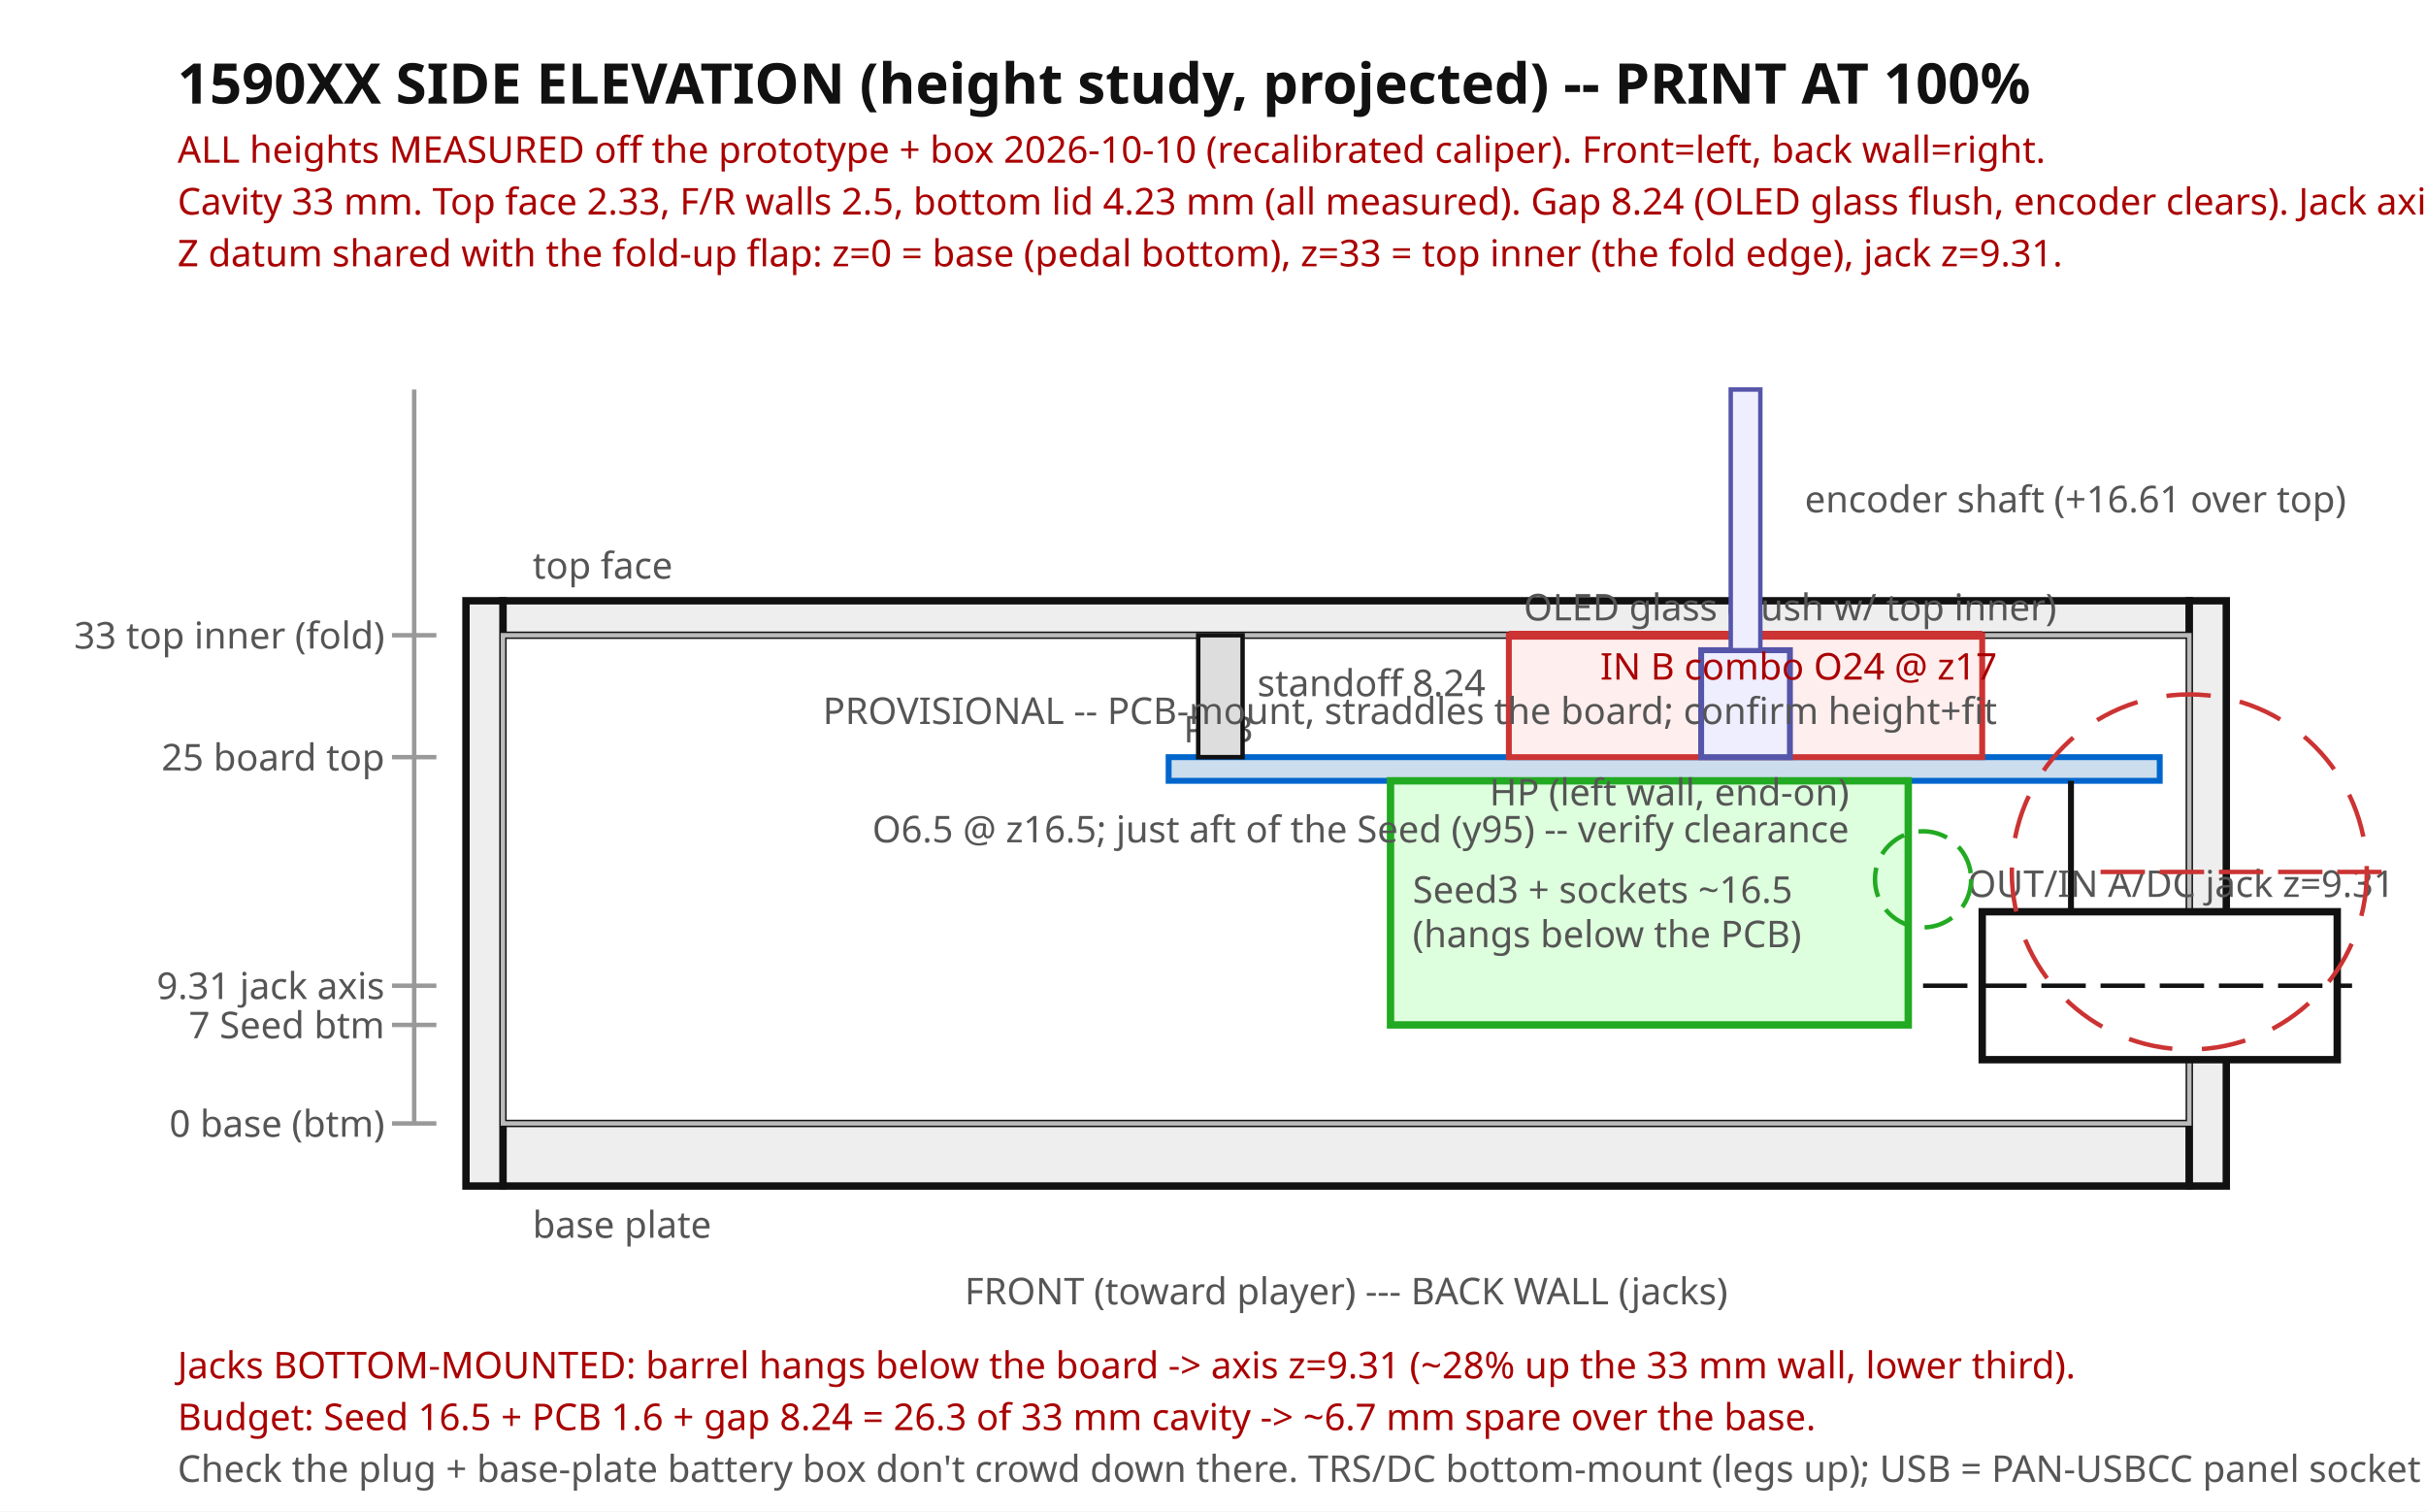
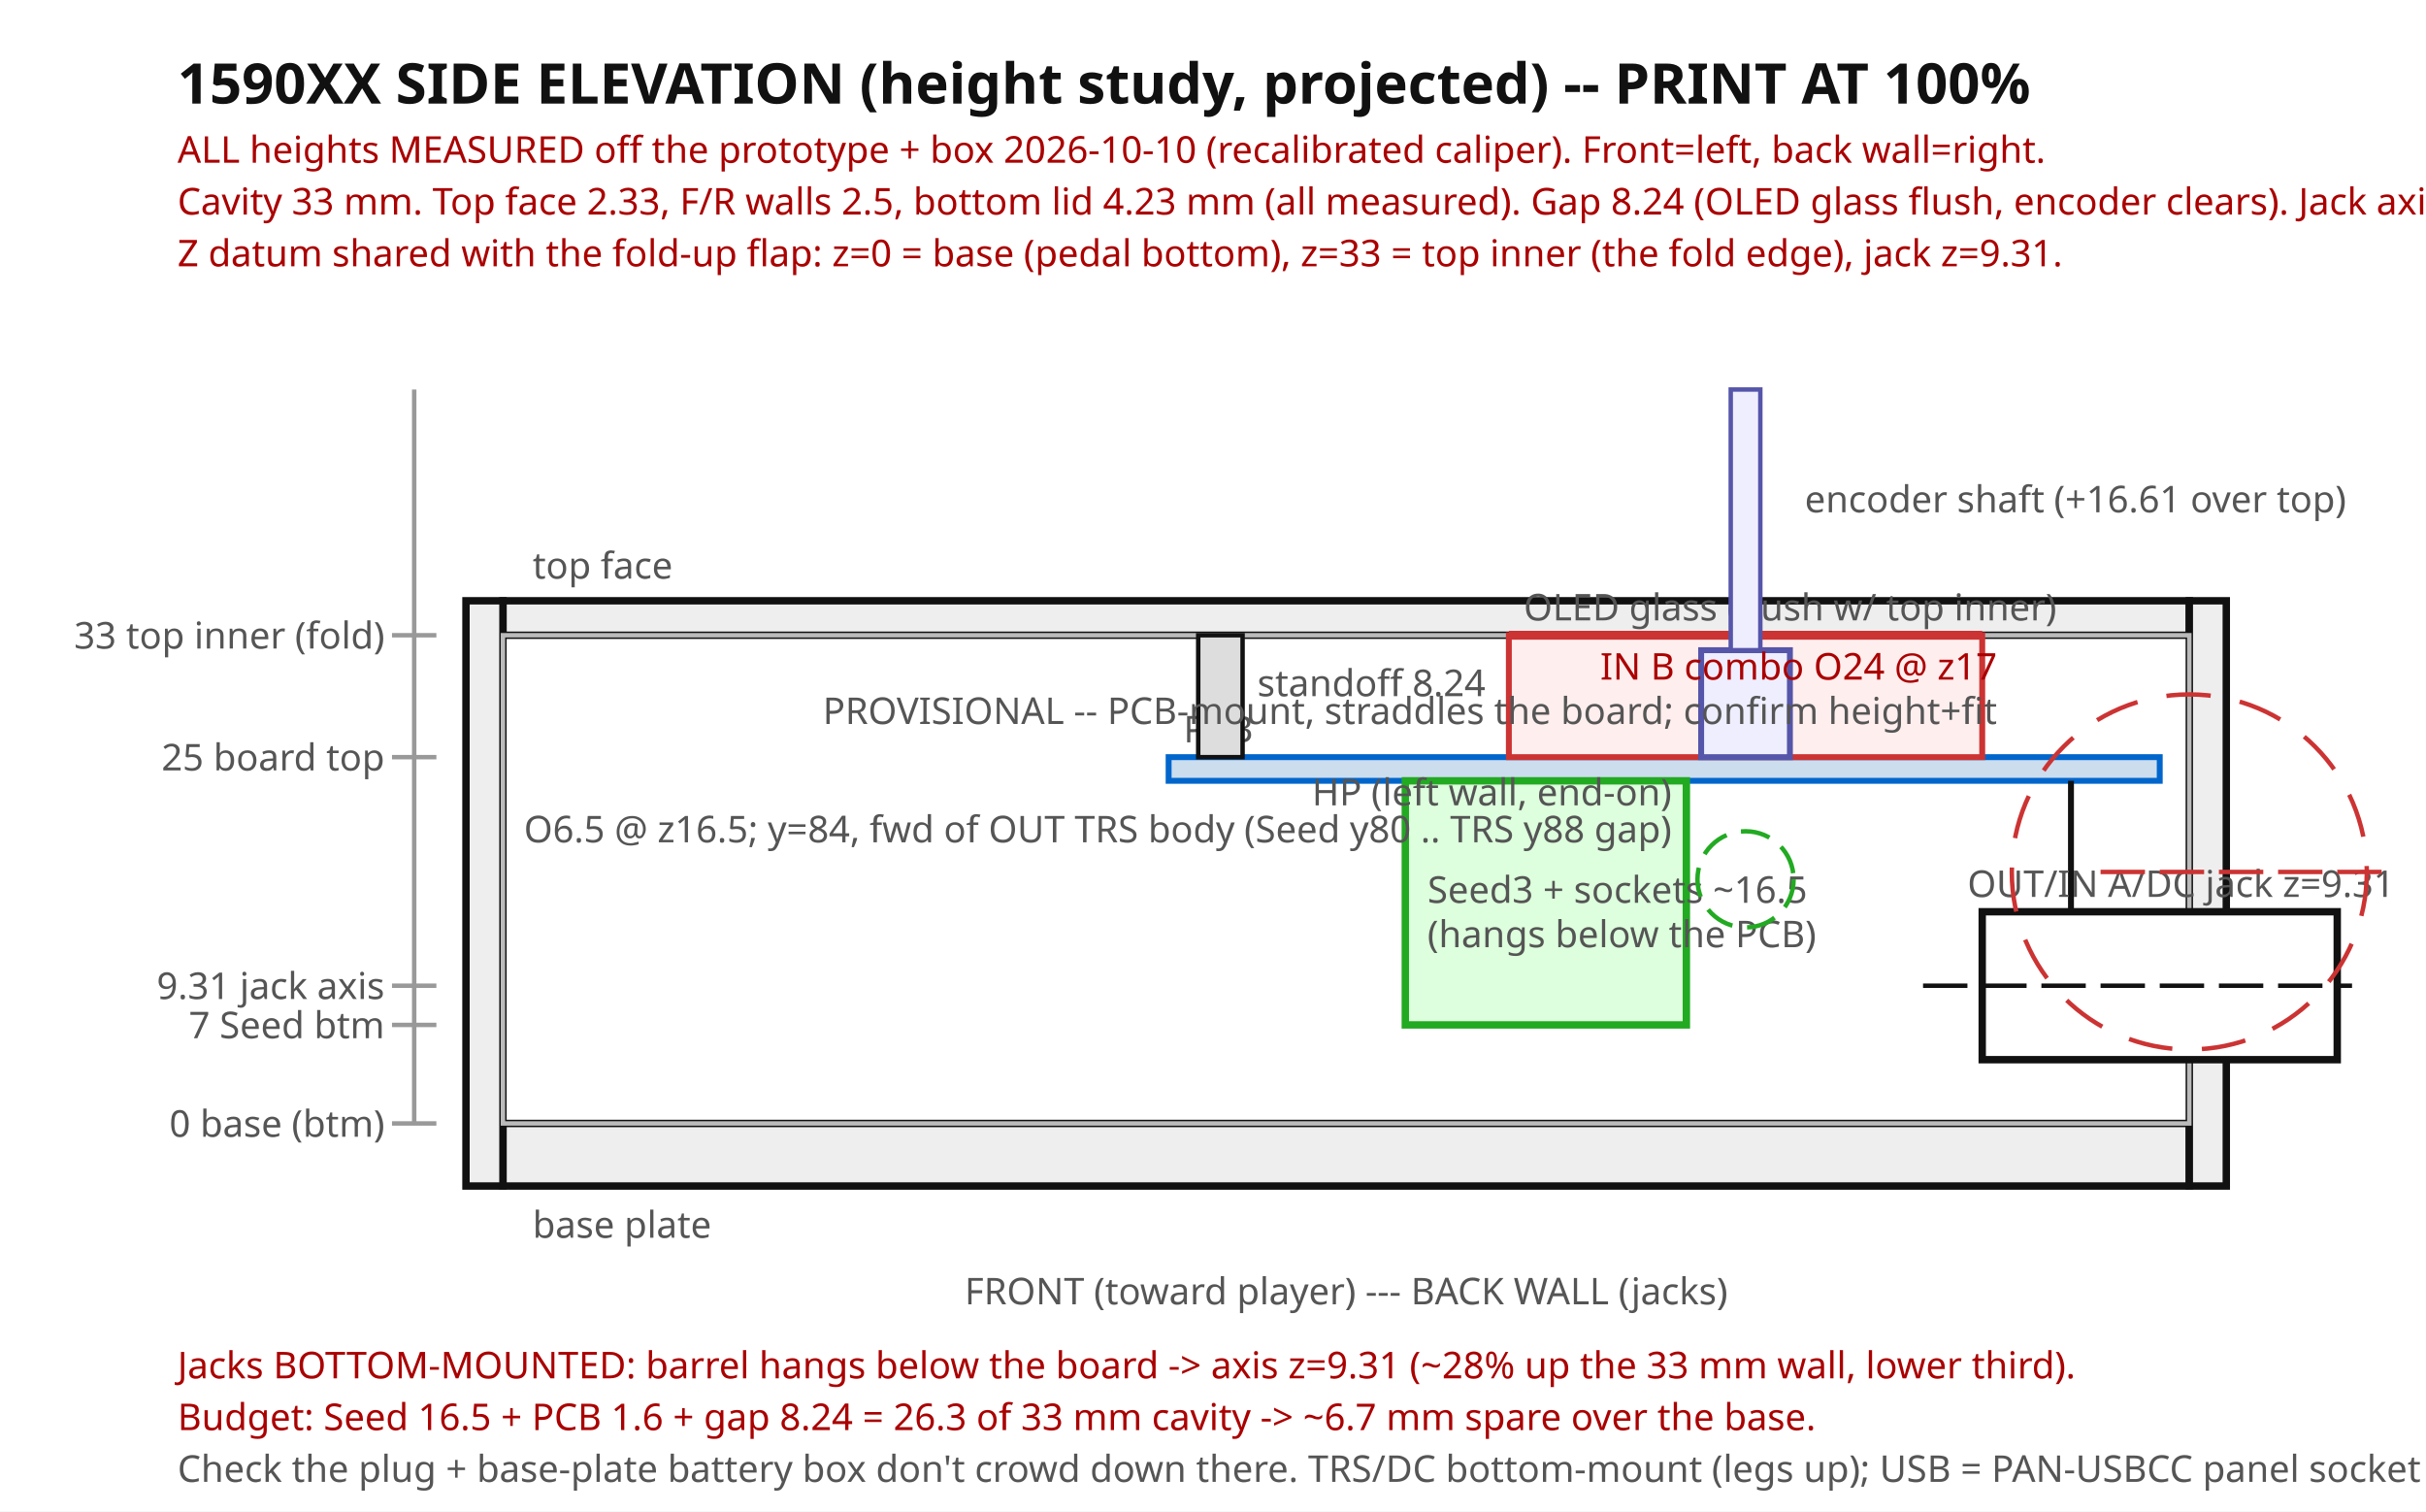
<svg xmlns="http://www.w3.org/2000/svg" width="164.0mm" height="102.17mm" viewBox="0 0 164.0 102.17">
  <style>text{font-family:sans-serif;fill:#111}.lbl{font-size:3px}.dim{font-size:2.5px;fill:#555}.ttl{font-size:3.8px;font-weight:bold}.note{font-size:2.5px;fill:#a00}</style>
  <rect x="0" y="0" width="164.0" height="102.17" fill="#fff" />
  <text x="12.00" y="7.00" class="ttl" text-anchor="start">1590XX SIDE ELEVATION (height study, projected) -- PRINT AT 100%</text>
  <text x="12.00" y="11.00" class="note" text-anchor="start">ALL heights MEASURED off the prototype + box 2026-10-10 (recalibrated caliper). Front=left, back wall=right.</text>
  <text x="12.00" y="14.50" class="note" text-anchor="start">Cavity 33 mm. Top face 2.33, F/R walls 2.5, bottom lid 4.23 mm (all measured). Gap 8.24 (OLED glass flush, encoder clears). Jack axis 15.45 below the board.</text>
  <text x="12.00" y="18.00" class="note" text-anchor="start">Z datum shared with the fold-up flap: z=0 = base (pedal bottom), z=33 = top inner (the fold edge), jack z=9.31.</text>
  <rect x="34.00" y="75.94" width="114.00" height="4.23" fill="#eee" stroke="#111" stroke-width="0.5" />
  <rect x="34.00" y="40.61" width="114.00" height="2.33" fill="#eee" stroke="#111" stroke-width="0.5" />
  <rect x="148.00" y="40.61" width="2.50" height="39.56" fill="#eee" stroke="#111" stroke-width="0.5" />
  <rect x="31.50" y="40.61" width="2.50" height="39.56" fill="#eee" stroke="#111" stroke-width="0.5" />
  <rect x="34.00" y="42.94" width="114.00" height="33.00" fill="none" stroke="#bbb" stroke-width="0.3" />
  <text x="36.00" y="39.11" class="dim" text-anchor="start">top face</text>
  <text x="36.00" y="83.67" class="dim" text-anchor="start">base plate</text>
  <text x="91.00" y="88.17" class="dim" text-anchor="middle">FRONT (toward player)   ---   BACK WALL (jacks)</text>
  <rect x="79.00" y="51.18" width="67.00" height="1.60" fill="#cde" stroke="#06c" stroke-width="0.4" />
  <text x="80.00" y="50.18" class="dim" text-anchor="start">PCB</text>
  <rect x="81.00" y="42.94" width="3.00" height="8.24" fill="#ddd" stroke="#111" stroke-width="0.3" />
  <text x="85.00" y="47.06" class="dim" text-anchor="start">standoff 8.24</text>
-   <rect x="94.00" y="52.78" width="35.00" height="16.50" fill="#dfd" stroke="#2a2" stroke-width="0.5" />
-   <text x="95.50" y="61.03" class="dim" text-anchor="start">Seed3 + sockets ~16.5</text>
-   <text x="95.50" y="64.03" class="dim" text-anchor="start">(hangs below the PCB)</text>
+   <rect x="95.00" y="52.78" width="19.00" height="16.50" fill="#dfd" stroke="#2a2" stroke-width="0.5" />
+   <text x="96.50" y="61.03" class="dim" text-anchor="start">Seed3 + sockets ~16.5</text>
+   <text x="96.50" y="64.03" class="dim" text-anchor="start">(hangs below the PCB)</text>
  <rect x="102.00" y="42.94" width="32.00" height="8.24" fill="#fee" stroke="#c33" stroke-width="0.4" />
  <line x1="102.00" y1="42.94" x2="134.00" y2="42.94" stroke="#c33" stroke-width="0.6" />
  <text x="103.00" y="41.94" class="dim" text-anchor="start">OLED glass (flush w/ top inner)</text>
  <rect x="115.00" y="43.95" width="6.00" height="7.23" fill="#eef" stroke="#55a" stroke-width="0.4" />
  <rect x="117.00" y="26.33" width="2.00" height="17.62" fill="#eef" stroke="#55a" stroke-width="0.3" />
  <text x="122.00" y="34.63" class="dim" text-anchor="start">encoder shaft (+16.61 over top)</text>
  <line x1="140.00" y1="52.78" x2="140.00" y2="61.63" stroke="#111" stroke-width="0.4" />
  <rect x="134.00" y="61.63" width="24.00" height="10.00" fill="#fff" stroke="#111" stroke-width="0.5" />
  <line x1="130.00" y1="66.63" x2="159.00" y2="66.63" stroke="#111" stroke-width="0.3" stroke-dasharray="3 1" />
  <text x="133.00" y="60.63" class="dim" text-anchor="start">OUT/IN A/DC jack z=9.31</text>
  <circle cx="148.00" cy="58.94" r="12.00" fill="none" stroke="#c33" stroke-width="0.3" stroke-dasharray="3 2" />
  <line x1="142.00" y1="58.94" x2="161.00" y2="58.94" stroke="#c33" stroke-width="0.3" stroke-dasharray="3 1" />
  <text x="135.00" y="45.94" class="note" text-anchor="end">IN B combo O24 @ z17</text>
  <text x="135.00" y="48.94" class="dim" text-anchor="end">PROVISIONAL -- PCB-mount, straddles the board; confirm height+fit</text>
-   <circle cx="130.00" cy="59.44" r="3.25" fill="none" stroke="#2a2" stroke-width="0.3" stroke-dasharray="2 1" />
-   <text x="125.00" y="54.44" class="dim" text-anchor="end">HP (left wall, end-on)</text>
-   <text x="125.00" y="56.94" class="dim" text-anchor="end">O6.5 @ z16.5; just aft of the Seed (y95) -- verify clearance</text>
+   <circle cx="118.00" cy="59.44" r="3.25" fill="none" stroke="#2a2" stroke-width="0.3" stroke-dasharray="2 1" />
+   <text x="113.00" y="54.44" class="dim" text-anchor="end">HP (left wall, end-on)</text>
+   <text x="113.00" y="56.94" class="dim" text-anchor="end">O6.5 @ z16.5; y=84, fwd of OUT TRS body (Seed y80 .. TRS y88 gap)</text>
  <line x1="28.00" y1="75.94" x2="28.00" y2="26.33" stroke="#999" stroke-width="0.3" />
  <line x1="26.50" y1="75.94" x2="29.50" y2="75.94" stroke="#999" stroke-width="0.3" />
  <text x="26.00" y="76.84" class="dim" text-anchor="end">0 base (btm)</text>
  <line x1="26.50" y1="69.28" x2="29.50" y2="69.28" stroke="#999" stroke-width="0.3" />
  <text x="26.00" y="70.18" class="dim" text-anchor="end">7 Seed btm</text>
  <line x1="26.50" y1="66.63" x2="29.50" y2="66.63" stroke="#999" stroke-width="0.3" />
  <text x="26.00" y="67.53" class="dim" text-anchor="end">9.31 jack axis</text>
  <line x1="26.50" y1="51.18" x2="29.50" y2="51.18" stroke="#999" stroke-width="0.3" />
  <text x="26.00" y="52.08" class="dim" text-anchor="end">25 board top</text>
  <line x1="26.50" y1="42.94" x2="29.50" y2="42.94" stroke="#999" stroke-width="0.3" />
  <text x="26.00" y="43.84" class="dim" text-anchor="end">33 top inner (fold)</text>
  <text x="12.00" y="93.17" class="note" text-anchor="start">Jacks BOTTOM-MOUNTED: barrel hangs below the board -&gt; axis z=9.31 (~28% up the 33 mm wall, lower third).</text>
  <text x="12.00" y="96.67" class="note" text-anchor="start">Budget: Seed 16.5 + PCB 1.6 + gap 8.24 = 26.3 of 33 mm cavity -&gt; ~6.7 mm spare over the base.</text>
  <text x="12.00" y="100.17" class="dim" text-anchor="start">Check the plug + base-plate battery box don't crowd down there. TRS/DC bottom-mount (legs up); USB = PAN-USBCC panel socket O12 @ z16, barrel 16.9 into the under-board space (Seed USB faces player-L, lead loops to it).</text>
  <line x1="12.00" y1="109.17" x2="112.00" y2="109.17" stroke="#111" stroke-width="0.4" />
  <line x1="12.00" y1="107.17" x2="12.00" y2="111.17" stroke="#111" stroke-width="0.3" />
  <line x1="22.00" y1="107.17" x2="22.00" y2="111.17" stroke="#111" stroke-width="0.3" />
  <line x1="32.00" y1="107.17" x2="32.00" y2="111.17" stroke="#111" stroke-width="0.3" />
  <line x1="42.00" y1="107.17" x2="42.00" y2="111.17" stroke="#111" stroke-width="0.3" />
  <line x1="52.00" y1="107.17" x2="52.00" y2="111.17" stroke="#111" stroke-width="0.3" />
  <line x1="62.00" y1="107.17" x2="62.00" y2="111.17" stroke="#111" stroke-width="0.3" />
  <line x1="72.00" y1="107.17" x2="72.00" y2="111.17" stroke="#111" stroke-width="0.3" />
  <line x1="82.00" y1="107.17" x2="82.00" y2="111.17" stroke="#111" stroke-width="0.3" />
  <line x1="92.00" y1="107.17" x2="92.00" y2="111.17" stroke="#111" stroke-width="0.3" />
  <line x1="102.00" y1="107.17" x2="102.00" y2="111.17" stroke="#111" stroke-width="0.3" />
  <line x1="112.00" y1="107.17" x2="112.00" y2="111.17" stroke="#111" stroke-width="0.3" />
  <text x="62.00" y="114.17" class="note" text-anchor="middle">this bar MUST measure 100.0 mm</text>
</svg>
